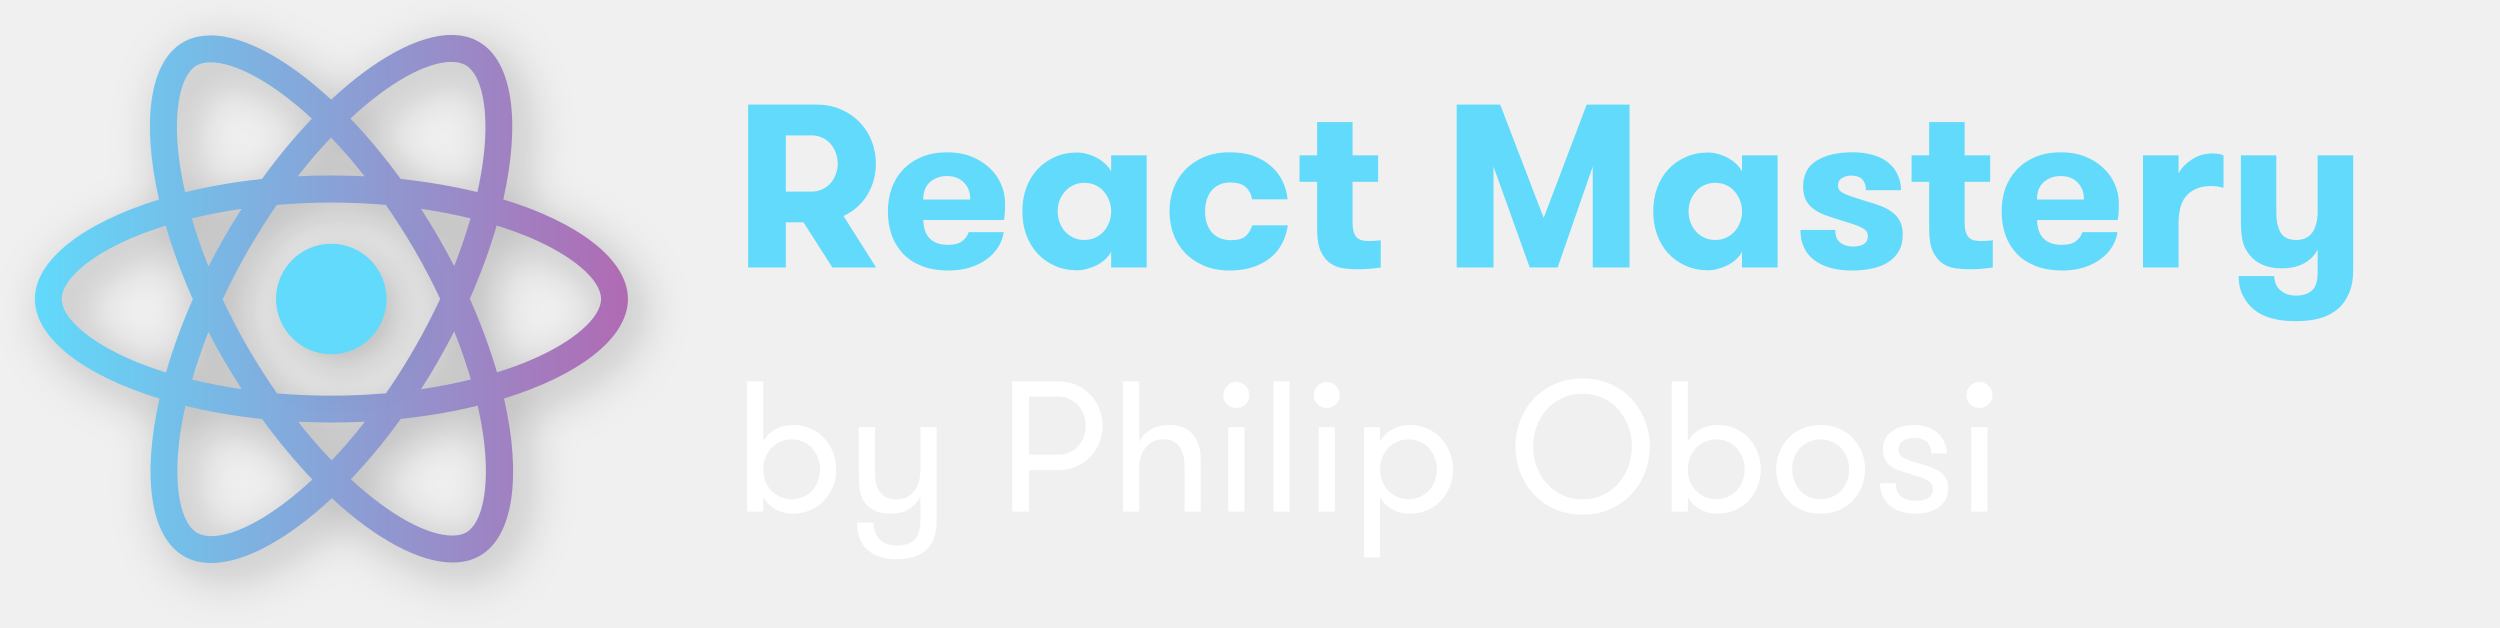
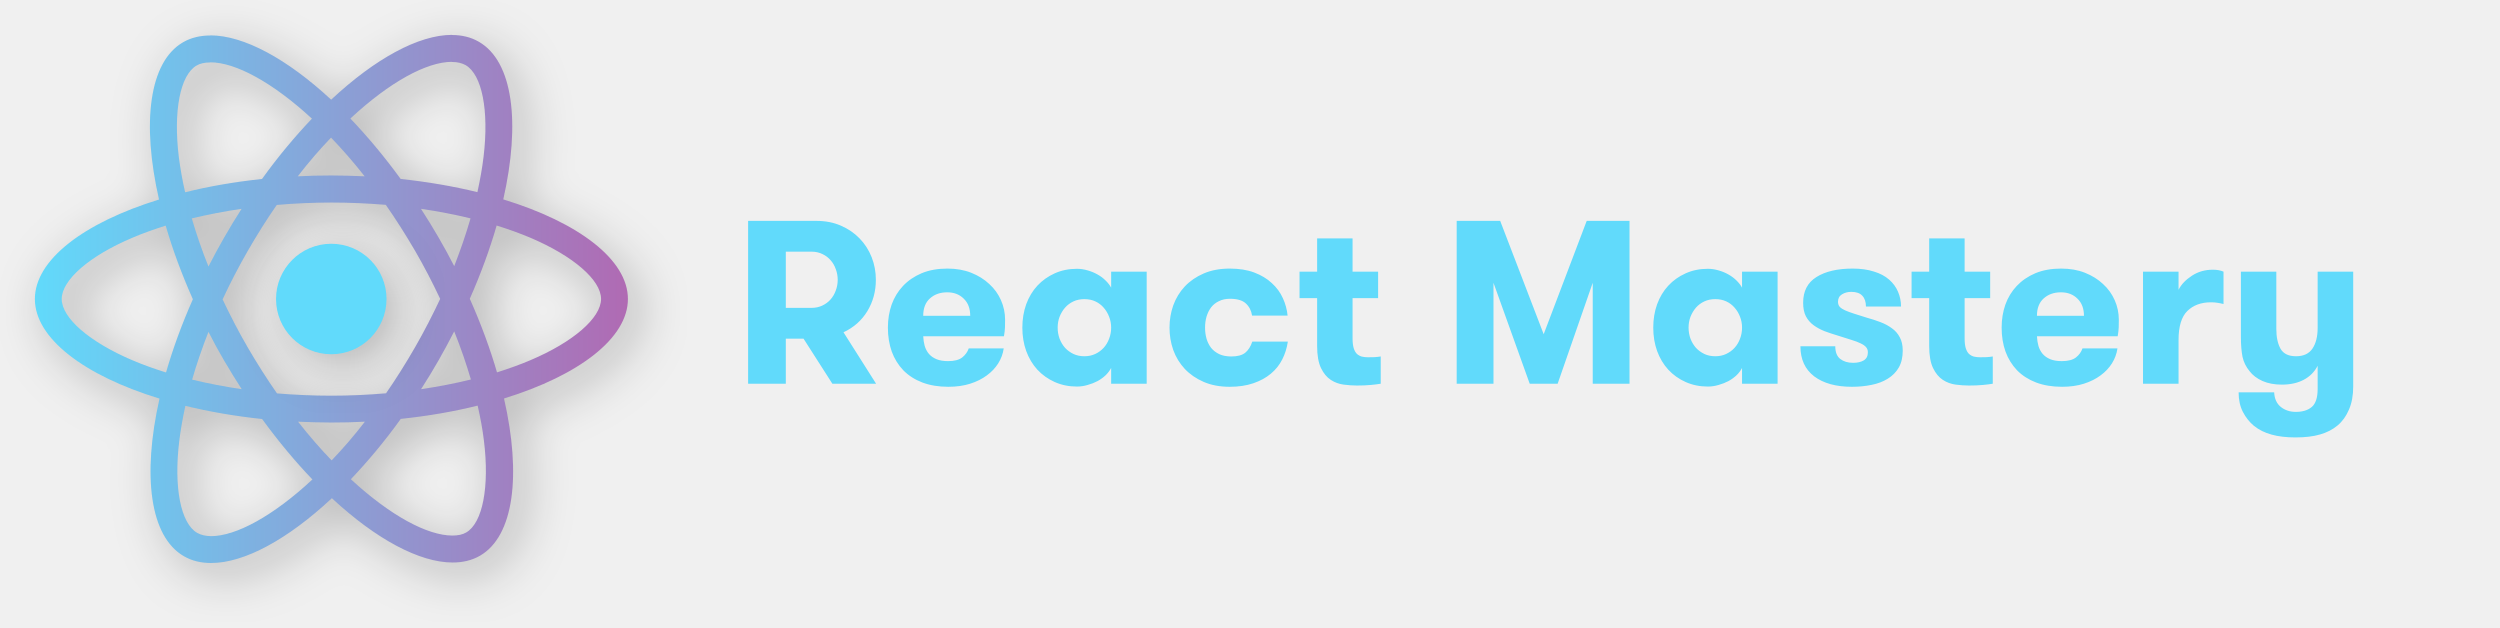
<svg xmlns="http://www.w3.org/2000/svg" width="215" height="54" viewBox="0 0 215 54" fill="none">
-   <path d="M64.25 44V32.797H65.641V37.984C65.875 37.536 66.221 37.185 66.68 36.93C67.138 36.675 67.635 36.547 68.172 36.547C68.724 36.547 69.232 36.648 69.695 36.852C70.159 37.05 70.552 37.325 70.875 37.68C71.203 38.034 71.458 38.443 71.641 38.906C71.823 39.37 71.914 39.857 71.914 40.367C71.914 40.878 71.823 41.365 71.641 41.828C71.458 42.286 71.203 42.693 70.875 43.047C70.552 43.396 70.159 43.672 69.695 43.875C69.232 44.078 68.724 44.18 68.172 44.18C67.641 44.18 67.143 44.052 66.68 43.797C66.221 43.536 65.875 43.182 65.641 42.734V44H64.25ZM65.641 40.367C65.641 40.721 65.698 41.052 65.812 41.359C65.932 41.667 66.099 41.938 66.312 42.172C66.526 42.401 66.784 42.586 67.086 42.727C67.388 42.862 67.727 42.93 68.102 42.93C68.466 42.93 68.797 42.862 69.094 42.727C69.396 42.586 69.651 42.401 69.859 42.172C70.068 41.938 70.229 41.667 70.344 41.359C70.463 41.052 70.523 40.721 70.523 40.367C70.523 40.013 70.463 39.682 70.344 39.375C70.229 39.068 70.068 38.797 69.859 38.562C69.651 38.328 69.396 38.141 69.094 38C68.797 37.859 68.466 37.789 68.102 37.789C67.727 37.789 67.388 37.859 67.086 38C66.784 38.141 66.526 38.328 66.312 38.562C66.099 38.797 65.932 39.07 65.812 39.383C65.698 39.69 65.641 40.018 65.641 40.367ZM73.695 44.945H75.109C75.151 45.607 75.344 46.099 75.688 46.422C76.037 46.75 76.516 46.914 77.125 46.914C77.432 46.914 77.711 46.878 77.961 46.805C78.211 46.737 78.424 46.62 78.602 46.453C78.779 46.292 78.914 46.07 79.008 45.789C79.107 45.513 79.156 45.167 79.156 44.75V42.703C78.943 43.151 78.62 43.51 78.188 43.781C77.755 44.047 77.229 44.18 76.609 44.18C76.078 44.18 75.633 44.099 75.273 43.938C74.914 43.776 74.622 43.547 74.398 43.25C74.195 42.974 74.055 42.661 73.977 42.312C73.898 41.964 73.859 41.518 73.859 40.977V36.734H75.25V40.547C75.25 40.901 75.279 41.224 75.336 41.516C75.398 41.807 75.5 42.06 75.641 42.273C75.787 42.487 75.977 42.654 76.211 42.773C76.445 42.888 76.745 42.945 77.109 42.945C77.463 42.945 77.766 42.88 78.016 42.75C78.271 42.615 78.482 42.432 78.648 42.203C78.815 41.974 78.94 41.711 79.023 41.414C79.112 41.112 79.156 40.794 79.156 40.461V36.734H80.547V44.75C80.547 45.911 80.253 46.758 79.664 47.289C79.081 47.825 78.224 48.094 77.094 48.094C76.057 48.094 75.237 47.833 74.633 47.312C74.029 46.792 73.716 46.003 73.695 44.945ZM87.047 44V32.797H90.984C91.573 32.797 92.099 32.898 92.562 33.102C93.031 33.305 93.432 33.583 93.766 33.938C94.104 34.286 94.365 34.693 94.547 35.156C94.729 35.615 94.82 36.099 94.82 36.609C94.82 37.12 94.729 37.607 94.547 38.07C94.365 38.534 94.104 38.943 93.766 39.297C93.432 39.646 93.031 39.922 92.562 40.125C92.094 40.328 91.568 40.43 90.984 40.43H88.5V44H87.047ZM88.5 39.102H90.984C91.349 39.102 91.677 39.036 91.969 38.906C92.26 38.771 92.51 38.591 92.719 38.367C92.927 38.143 93.086 37.88 93.195 37.578C93.31 37.271 93.367 36.948 93.367 36.609C93.367 36.281 93.31 35.966 93.195 35.664C93.086 35.357 92.927 35.089 92.719 34.859C92.51 34.63 92.258 34.448 91.961 34.312C91.669 34.177 91.344 34.109 90.984 34.109H88.5V39.102ZM96.578 44V32.797H97.969V38.016C98.182 37.568 98.508 37.211 98.945 36.945C99.383 36.68 99.912 36.547 100.531 36.547C101.042 36.547 101.477 36.63 101.836 36.797C102.201 36.958 102.49 37.195 102.703 37.508C102.906 37.784 103.049 38.094 103.133 38.438C103.221 38.776 103.266 39.2 103.266 39.711V44H101.875V40.141C101.875 39.812 101.841 39.503 101.773 39.211C101.711 38.914 101.607 38.661 101.461 38.453C101.32 38.245 101.133 38.081 100.898 37.961C100.664 37.836 100.375 37.773 100.031 37.773C99.677 37.773 99.372 37.844 99.117 37.984C98.862 38.125 98.648 38.31 98.477 38.539C98.31 38.768 98.182 39.031 98.094 39.328C98.01 39.625 97.969 39.935 97.969 40.258V44H96.578ZM105.203 33.984C105.203 33.677 105.31 33.411 105.523 33.188C105.737 32.964 106 32.852 106.312 32.852C106.62 32.852 106.885 32.964 107.109 33.188C107.333 33.411 107.445 33.677 107.445 33.984C107.445 34.292 107.333 34.552 107.109 34.766C106.885 34.979 106.62 35.086 106.312 35.086C106.005 35.086 105.742 34.979 105.523 34.766C105.31 34.552 105.203 34.292 105.203 33.984ZM105.625 44V36.734H107.016V44H105.625ZM109.516 44V32.797H110.906V44H109.516ZM112.984 33.984C112.984 33.677 113.091 33.411 113.305 33.188C113.518 32.964 113.781 32.852 114.094 32.852C114.401 32.852 114.667 32.964 114.891 33.188C115.115 33.411 115.227 33.677 115.227 33.984C115.227 34.292 115.115 34.552 114.891 34.766C114.667 34.979 114.401 35.086 114.094 35.086C113.786 35.086 113.523 34.979 113.305 34.766C113.091 34.552 112.984 34.292 112.984 33.984ZM113.406 44V36.734H114.797V44H113.406ZM117.297 47.938V36.734H118.688V37.984C118.922 37.536 119.268 37.185 119.727 36.93C120.185 36.675 120.682 36.547 121.219 36.547C121.771 36.547 122.279 36.648 122.742 36.852C123.206 37.05 123.599 37.325 123.922 37.68C124.25 38.034 124.505 38.443 124.688 38.906C124.87 39.37 124.961 39.857 124.961 40.367C124.961 40.878 124.87 41.365 124.688 41.828C124.505 42.286 124.25 42.693 123.922 43.047C123.599 43.396 123.206 43.672 122.742 43.875C122.279 44.078 121.771 44.18 121.219 44.18C120.688 44.18 120.19 44.052 119.727 43.797C119.268 43.536 118.922 43.182 118.688 42.734V47.938H117.297ZM118.688 40.367C118.688 40.721 118.745 41.052 118.859 41.359C118.979 41.667 119.146 41.938 119.359 42.172C119.573 42.401 119.831 42.586 120.133 42.727C120.44 42.862 120.779 42.93 121.148 42.93C121.513 42.93 121.844 42.862 122.141 42.727C122.443 42.586 122.698 42.401 122.906 42.172C123.115 41.938 123.276 41.667 123.391 41.359C123.51 41.052 123.57 40.721 123.57 40.367C123.57 40.013 123.51 39.682 123.391 39.375C123.276 39.068 123.115 38.797 122.906 38.562C122.698 38.328 122.443 38.141 122.141 38C121.844 37.859 121.513 37.789 121.148 37.789C120.773 37.789 120.435 37.859 120.133 38C119.831 38.141 119.573 38.328 119.359 38.562C119.146 38.797 118.979 39.07 118.859 39.383C118.745 39.69 118.688 40.018 118.688 40.367ZM130.328 38.398C130.328 37.643 130.461 36.914 130.727 36.211C130.992 35.503 131.372 34.878 131.867 34.336C132.367 33.794 132.974 33.362 133.688 33.039C134.401 32.711 135.206 32.547 136.102 32.547C136.997 32.547 137.802 32.711 138.516 33.039C139.234 33.362 139.841 33.794 140.336 34.336C140.831 34.878 141.211 35.503 141.477 36.211C141.747 36.914 141.883 37.643 141.883 38.398C141.883 39.154 141.747 39.885 141.477 40.594C141.211 41.297 140.831 41.922 140.336 42.469C139.841 43.01 139.234 43.445 138.516 43.773C137.802 44.096 136.997 44.258 136.102 44.258C135.206 44.258 134.401 44.096 133.688 43.773C132.974 43.445 132.367 43.01 131.867 42.469C131.372 41.922 130.992 41.297 130.727 40.594C130.461 39.891 130.328 39.159 130.328 38.398ZM131.852 38.398C131.852 38.987 131.948 39.555 132.141 40.102C132.339 40.643 132.622 41.125 132.992 41.547C133.362 41.969 133.807 42.307 134.328 42.562C134.849 42.818 135.44 42.945 136.102 42.945C136.753 42.945 137.341 42.818 137.867 42.562C138.398 42.307 138.844 41.969 139.203 41.547C139.568 41.125 139.849 40.643 140.047 40.102C140.245 39.555 140.344 38.987 140.344 38.398C140.344 37.81 140.245 37.242 140.047 36.695C139.849 36.148 139.568 35.664 139.203 35.242C138.844 34.82 138.398 34.484 137.867 34.234C137.341 33.984 136.753 33.859 136.102 33.859C135.44 33.859 134.849 33.984 134.328 34.234C133.807 34.484 133.362 34.82 132.992 35.242C132.622 35.664 132.339 36.151 132.141 36.703C131.948 37.25 131.852 37.815 131.852 38.398ZM143.766 44V32.797H145.156V37.984C145.391 37.536 145.737 37.185 146.195 36.93C146.654 36.675 147.151 36.547 147.688 36.547C148.24 36.547 148.747 36.648 149.211 36.852C149.674 37.05 150.068 37.325 150.391 37.68C150.719 38.034 150.974 38.443 151.156 38.906C151.339 39.37 151.43 39.857 151.43 40.367C151.43 40.878 151.339 41.365 151.156 41.828C150.974 42.286 150.719 42.693 150.391 43.047C150.068 43.396 149.674 43.672 149.211 43.875C148.747 44.078 148.24 44.18 147.688 44.18C147.156 44.18 146.659 44.052 146.195 43.797C145.737 43.536 145.391 43.182 145.156 42.734V44H143.766ZM145.156 40.367C145.156 40.721 145.214 41.052 145.328 41.359C145.448 41.667 145.615 41.938 145.828 42.172C146.042 42.401 146.299 42.586 146.602 42.727C146.904 42.862 147.242 42.93 147.617 42.93C147.982 42.93 148.312 42.862 148.609 42.727C148.911 42.586 149.167 42.401 149.375 42.172C149.583 41.938 149.745 41.667 149.859 41.359C149.979 41.052 150.039 40.721 150.039 40.367C150.039 40.013 149.979 39.682 149.859 39.375C149.745 39.068 149.583 38.797 149.375 38.562C149.167 38.328 148.911 38.141 148.609 38C148.312 37.859 147.982 37.789 147.617 37.789C147.242 37.789 146.904 37.859 146.602 38C146.299 38.141 146.042 38.328 145.828 38.562C145.615 38.797 145.448 39.07 145.328 39.383C145.214 39.69 145.156 40.018 145.156 40.367ZM152.75 40.367C152.75 39.857 152.841 39.37 153.023 38.906C153.206 38.443 153.461 38.034 153.789 37.68C154.122 37.325 154.523 37.05 154.992 36.852C155.461 36.648 155.982 36.547 156.555 36.547C157.143 36.547 157.672 36.648 158.141 36.852C158.609 37.05 159.01 37.325 159.344 37.68C159.682 38.034 159.943 38.443 160.125 38.906C160.307 39.37 160.398 39.857 160.398 40.367C160.398 40.878 160.307 41.365 160.125 41.828C159.943 42.286 159.682 42.693 159.344 43.047C159.01 43.396 158.609 43.672 158.141 43.875C157.672 44.078 157.143 44.18 156.555 44.18C155.977 44.18 155.453 44.078 154.984 43.875C154.521 43.672 154.122 43.396 153.789 43.047C153.461 42.693 153.206 42.286 153.023 41.828C152.841 41.365 152.75 40.878 152.75 40.367ZM154.125 40.367C154.125 40.721 154.182 41.052 154.297 41.359C154.417 41.667 154.581 41.938 154.789 42.172C154.997 42.401 155.25 42.586 155.547 42.727C155.844 42.862 156.18 42.93 156.555 42.93C156.93 42.93 157.268 42.862 157.57 42.727C157.878 42.586 158.138 42.401 158.352 42.172C158.565 41.938 158.729 41.667 158.844 41.359C158.964 41.052 159.023 40.721 159.023 40.367C159.023 40.013 158.964 39.682 158.844 39.375C158.729 39.068 158.565 38.797 158.352 38.562C158.138 38.328 157.878 38.141 157.57 38C157.268 37.859 156.93 37.789 156.555 37.789C156.18 37.789 155.844 37.859 155.547 38C155.25 38.141 154.997 38.328 154.789 38.562C154.581 38.797 154.417 39.07 154.297 39.383C154.182 39.69 154.125 40.018 154.125 40.367ZM161.688 41.555H163.047C163.047 42.107 163.208 42.497 163.531 42.727C163.859 42.956 164.268 43.07 164.758 43.07C165.206 43.07 165.56 42.99 165.82 42.828C166.086 42.661 166.219 42.396 166.219 42.031C166.219 41.828 166.164 41.667 166.055 41.547C165.951 41.422 165.799 41.312 165.602 41.219C165.404 41.12 165.159 41.031 164.867 40.953C164.581 40.87 164.258 40.766 163.898 40.641C163.622 40.557 163.362 40.469 163.117 40.375C162.878 40.276 162.669 40.151 162.492 40C162.32 39.849 162.182 39.667 162.078 39.453C161.979 39.24 161.93 38.969 161.93 38.641C161.93 38.297 161.997 37.995 162.133 37.734C162.273 37.474 162.466 37.255 162.711 37.078C162.956 36.901 163.242 36.768 163.57 36.68C163.904 36.591 164.258 36.547 164.633 36.547C165.029 36.547 165.396 36.607 165.734 36.727C166.078 36.841 166.375 37.008 166.625 37.227C166.875 37.445 167.07 37.703 167.211 38C167.357 38.297 167.43 38.628 167.43 38.992H166.086C166.086 38.565 165.961 38.237 165.711 38.008C165.461 37.779 165.096 37.664 164.617 37.664C164.232 37.664 163.911 37.75 163.656 37.922C163.401 38.094 163.273 38.344 163.273 38.672C163.273 38.854 163.318 39.005 163.406 39.125C163.495 39.24 163.63 39.341 163.812 39.43C163.995 39.513 164.214 39.596 164.469 39.68C164.724 39.758 165.023 39.849 165.367 39.953C165.643 40.036 165.911 40.128 166.172 40.227C166.438 40.32 166.669 40.443 166.867 40.594C167.07 40.74 167.232 40.925 167.352 41.148C167.477 41.372 167.539 41.656 167.539 42C167.539 42.365 167.466 42.682 167.32 42.953C167.18 43.224 166.982 43.45 166.727 43.633C166.471 43.815 166.169 43.95 165.82 44.039C165.477 44.133 165.102 44.18 164.695 44.18C164.289 44.18 163.904 44.125 163.539 44.016C163.18 43.911 162.862 43.75 162.586 43.531C162.315 43.312 162.096 43.039 161.93 42.711C161.768 42.378 161.688 41.992 161.688 41.555ZM169.109 33.984C169.109 33.677 169.216 33.411 169.43 33.188C169.643 32.964 169.906 32.852 170.219 32.852C170.526 32.852 170.792 32.964 171.016 33.188C171.24 33.411 171.352 33.677 171.352 33.984C171.352 34.292 171.24 34.552 171.016 34.766C170.792 34.979 170.526 35.086 170.219 35.086C169.911 35.086 169.648 34.979 169.43 34.766C169.216 34.552 169.109 34.292 169.109 33.984ZM169.531 44V36.734H170.922V44H169.531Z" fill="white" />
-   <path d="M64.338 23V8.996H70.217C70.992 8.996 71.691 9.133 72.316 9.406C72.948 9.68 73.485 10.047 73.928 10.51C74.377 10.972 74.722 11.509 74.963 12.121C75.204 12.733 75.324 13.381 75.324 14.065C75.324 15.054 75.08 15.953 74.592 16.76C74.103 17.561 73.42 18.166 72.541 18.576L75.344 23H71.584L69.103 19.123H67.58V23H64.338ZM67.58 16.477H69.797C70.129 16.477 70.435 16.412 70.715 16.281C71.001 16.145 71.239 15.969 71.428 15.754C71.623 15.533 71.773 15.275 71.877 14.982C71.988 14.69 72.043 14.383 72.043 14.065C72.043 13.745 71.988 13.44 71.877 13.146C71.773 12.847 71.623 12.59 71.428 12.375C71.239 12.154 71.005 11.978 70.725 11.848C70.445 11.711 70.135 11.643 69.797 11.643H67.58V16.477ZM76.359 18.176C76.359 17.466 76.467 16.805 76.682 16.193C76.903 15.581 77.228 15.047 77.658 14.592C78.094 14.13 78.628 13.765 79.26 13.498C79.898 13.231 80.637 13.098 81.477 13.098C82.238 13.098 82.922 13.218 83.527 13.459C84.133 13.7 84.65 14.022 85.08 14.426C85.516 14.823 85.852 15.288 86.086 15.822C86.32 16.356 86.438 16.916 86.438 17.502C86.438 17.704 86.434 17.919 86.428 18.146C86.421 18.368 86.392 18.625 86.34 18.918H79.397C79.409 19.211 79.452 19.488 79.523 19.748C79.602 20.009 79.722 20.236 79.885 20.432C80.054 20.627 80.272 20.78 80.539 20.891C80.806 21.001 81.138 21.057 81.535 21.057C82.069 21.057 82.473 20.953 82.746 20.744C83.019 20.529 83.208 20.269 83.312 19.963H86.32C86.255 20.419 86.099 20.845 85.852 21.242C85.604 21.639 85.275 21.988 84.865 22.287C84.462 22.587 83.983 22.824 83.43 23C82.876 23.176 82.251 23.264 81.555 23.264C80.715 23.264 79.969 23.14 79.318 22.893C78.674 22.645 78.13 22.297 77.688 21.848C77.251 21.392 76.919 20.855 76.691 20.236C76.47 19.611 76.359 18.924 76.359 18.176ZM79.397 17.16H83.439C83.439 16.535 83.254 16.044 82.883 15.685C82.518 15.321 82.043 15.139 81.457 15.139C80.858 15.139 80.363 15.315 79.973 15.666C79.588 16.011 79.397 16.509 79.397 17.16ZM87.922 18.176C87.922 17.453 88.033 16.783 88.254 16.164C88.482 15.546 88.801 15.015 89.211 14.572C89.628 14.123 90.126 13.768 90.705 13.508C91.284 13.247 91.922 13.117 92.619 13.117C92.925 13.117 93.231 13.163 93.537 13.254C93.843 13.338 94.126 13.456 94.387 13.605C94.647 13.749 94.878 13.921 95.08 14.123C95.282 14.318 95.441 14.523 95.559 14.738V13.361H98.615V23H95.559V21.643C95.441 21.87 95.282 22.082 95.08 22.277C94.878 22.466 94.647 22.632 94.387 22.775C94.126 22.912 93.843 23.023 93.537 23.107C93.231 23.199 92.925 23.244 92.619 23.244C91.929 23.244 91.291 23.114 90.705 22.854C90.126 22.593 89.628 22.238 89.211 21.789C88.801 21.34 88.482 20.806 88.254 20.188C88.033 19.569 87.922 18.898 87.922 18.176ZM90.959 18.176C90.959 18.508 91.014 18.827 91.125 19.133C91.242 19.432 91.398 19.693 91.594 19.914C91.796 20.129 92.037 20.305 92.316 20.441C92.596 20.572 92.909 20.637 93.254 20.637C93.599 20.637 93.912 20.572 94.191 20.441C94.478 20.305 94.719 20.129 94.914 19.914C95.116 19.693 95.272 19.432 95.383 19.133C95.5 18.833 95.559 18.514 95.559 18.176C95.559 17.844 95.5 17.531 95.383 17.238C95.272 16.945 95.116 16.685 94.914 16.457C94.719 16.229 94.481 16.05 94.201 15.92C93.921 15.79 93.606 15.725 93.254 15.725C92.909 15.725 92.596 15.79 92.316 15.92C92.037 16.05 91.796 16.229 91.594 16.457C91.398 16.685 91.242 16.945 91.125 17.238C91.014 17.531 90.959 17.844 90.959 18.176ZM100.578 18.176C100.578 17.512 100.686 16.874 100.9 16.262C101.122 15.65 101.451 15.109 101.887 14.641C102.329 14.172 102.873 13.797 103.518 13.518C104.169 13.238 104.914 13.098 105.754 13.098C106.568 13.098 107.274 13.212 107.873 13.44C108.472 13.667 108.973 13.97 109.377 14.348C109.787 14.719 110.103 15.148 110.324 15.637C110.546 16.119 110.682 16.62 110.734 17.141H107.678C107.613 16.711 107.434 16.363 107.141 16.096C106.854 15.829 106.398 15.695 105.773 15.695C105.415 15.695 105.1 15.764 104.826 15.9C104.553 16.031 104.328 16.21 104.152 16.438C103.983 16.665 103.853 16.929 103.762 17.229C103.677 17.528 103.635 17.844 103.635 18.176C103.635 18.508 103.677 18.827 103.762 19.133C103.853 19.432 103.986 19.696 104.162 19.924C104.344 20.145 104.579 20.324 104.865 20.461C105.152 20.591 105.493 20.656 105.891 20.656C106.424 20.656 106.825 20.549 107.092 20.334C107.359 20.113 107.561 19.794 107.697 19.377H110.754C110.676 19.924 110.516 20.435 110.275 20.91C110.035 21.385 109.706 21.796 109.289 22.141C108.879 22.486 108.378 22.759 107.785 22.961C107.193 23.163 106.516 23.264 105.754 23.264C104.914 23.264 104.169 23.124 103.518 22.844C102.873 22.564 102.329 22.189 101.887 21.721C101.451 21.252 101.122 20.712 100.9 20.1C100.686 19.488 100.578 18.846 100.578 18.176ZM111.76 15.637V13.361H113.273V10.5H116.32V13.361H118.518V15.637H116.32V19.084C116.32 19.442 116.353 19.729 116.418 19.943C116.483 20.152 116.574 20.314 116.691 20.432C116.815 20.542 116.955 20.62 117.111 20.666C117.274 20.705 117.45 20.725 117.639 20.725C117.827 20.725 118.02 20.721 118.215 20.715C118.417 20.702 118.592 20.682 118.742 20.656V23C118.514 23.039 118.228 23.075 117.883 23.107C117.544 23.14 117.15 23.156 116.701 23.156C116.343 23.156 115.962 23.13 115.559 23.078C115.155 23.026 114.784 22.889 114.445 22.668C114.107 22.447 113.827 22.108 113.605 21.652C113.384 21.19 113.273 20.559 113.273 19.758V15.637H111.76ZM125.275 23V8.996H129.016L132.756 18.742L136.457 8.996H140.139V23H136.975V14.318L133.957 23H131.555L128.439 14.318V23H125.275ZM142.18 18.176C142.18 17.453 142.29 16.783 142.512 16.164C142.74 15.546 143.059 15.015 143.469 14.572C143.885 14.123 144.383 13.768 144.963 13.508C145.542 13.247 146.18 13.117 146.877 13.117C147.183 13.117 147.489 13.163 147.795 13.254C148.101 13.338 148.384 13.456 148.645 13.605C148.905 13.749 149.136 13.921 149.338 14.123C149.54 14.318 149.699 14.523 149.816 14.738V13.361H152.873V23H149.816V21.643C149.699 21.87 149.54 22.082 149.338 22.277C149.136 22.466 148.905 22.632 148.645 22.775C148.384 22.912 148.101 23.023 147.795 23.107C147.489 23.199 147.183 23.244 146.877 23.244C146.187 23.244 145.549 23.114 144.963 22.854C144.383 22.593 143.885 22.238 143.469 21.789C143.059 21.34 142.74 20.806 142.512 20.188C142.29 19.569 142.18 18.898 142.18 18.176ZM145.217 18.176C145.217 18.508 145.272 18.827 145.383 19.133C145.5 19.432 145.656 19.693 145.852 19.914C146.053 20.129 146.294 20.305 146.574 20.441C146.854 20.572 147.167 20.637 147.512 20.637C147.857 20.637 148.169 20.572 148.449 20.441C148.736 20.305 148.977 20.129 149.172 19.914C149.374 19.693 149.53 19.432 149.641 19.133C149.758 18.833 149.816 18.514 149.816 18.176C149.816 17.844 149.758 17.531 149.641 17.238C149.53 16.945 149.374 16.685 149.172 16.457C148.977 16.229 148.739 16.05 148.459 15.92C148.179 15.79 147.863 15.725 147.512 15.725C147.167 15.725 146.854 15.79 146.574 15.92C146.294 16.05 146.053 16.229 145.852 16.457C145.656 16.685 145.5 16.945 145.383 17.238C145.272 17.531 145.217 17.844 145.217 18.176ZM154.836 19.777H157.834C157.834 20.285 157.977 20.65 158.264 20.871C158.55 21.092 158.918 21.203 159.367 21.203C159.738 21.203 160.041 21.135 160.275 20.998C160.516 20.855 160.637 20.624 160.637 20.305C160.637 20.116 160.585 19.966 160.48 19.855C160.383 19.738 160.23 19.631 160.021 19.533C159.813 19.429 159.546 19.328 159.221 19.23C158.895 19.133 158.505 19.009 158.049 18.859C157.652 18.742 157.271 18.615 156.906 18.479C156.548 18.335 156.232 18.163 155.959 17.961C155.686 17.759 155.467 17.505 155.305 17.199C155.148 16.893 155.07 16.506 155.07 16.037C155.07 15.034 155.454 14.296 156.223 13.82C156.991 13.338 158.026 13.098 159.328 13.098C160.018 13.098 160.627 13.182 161.154 13.352C161.688 13.514 162.124 13.745 162.463 14.045C162.801 14.338 163.055 14.683 163.225 15.08C163.4 15.477 163.488 15.904 163.488 16.359H160.471C160.471 15.962 160.367 15.653 160.158 15.432C159.956 15.21 159.641 15.1 159.211 15.1C158.905 15.1 158.638 15.171 158.41 15.315C158.182 15.451 158.068 15.666 158.068 15.959C158.068 16.135 158.12 16.281 158.225 16.398C158.335 16.509 158.495 16.61 158.703 16.701C158.911 16.792 159.169 16.887 159.475 16.984C159.781 17.076 160.132 17.186 160.529 17.316C160.959 17.434 161.359 17.564 161.73 17.707C162.102 17.85 162.427 18.026 162.707 18.234C162.993 18.436 163.218 18.693 163.381 19.006C163.55 19.312 163.635 19.696 163.635 20.158C163.635 20.731 163.521 21.216 163.293 21.613C163.065 22.004 162.749 22.323 162.346 22.57C161.949 22.818 161.486 22.994 160.959 23.098C160.432 23.208 159.868 23.264 159.27 23.264C157.896 23.264 156.812 22.964 156.018 22.365C155.23 21.76 154.836 20.897 154.836 19.777ZM164.396 15.637V13.361H165.91V10.5H168.957V13.361H171.154V15.637H168.957V19.084C168.957 19.442 168.99 19.729 169.055 19.943C169.12 20.152 169.211 20.314 169.328 20.432C169.452 20.542 169.592 20.62 169.748 20.666C169.911 20.705 170.087 20.725 170.275 20.725C170.464 20.725 170.656 20.721 170.852 20.715C171.053 20.702 171.229 20.682 171.379 20.656V23C171.151 23.039 170.865 23.075 170.52 23.107C170.181 23.14 169.787 23.156 169.338 23.156C168.98 23.156 168.599 23.13 168.195 23.078C167.792 23.026 167.421 22.889 167.082 22.668C166.743 22.447 166.464 22.108 166.242 21.652C166.021 21.19 165.91 20.559 165.91 19.758V15.637H164.396ZM172.141 18.176C172.141 17.466 172.248 16.805 172.463 16.193C172.684 15.581 173.01 15.047 173.439 14.592C173.876 14.13 174.41 13.765 175.041 13.498C175.679 13.231 176.418 13.098 177.258 13.098C178.02 13.098 178.703 13.218 179.309 13.459C179.914 13.7 180.432 14.022 180.861 14.426C181.298 14.823 181.633 15.288 181.867 15.822C182.102 16.356 182.219 16.916 182.219 17.502C182.219 17.704 182.215 17.919 182.209 18.146C182.202 18.368 182.173 18.625 182.121 18.918H175.178C175.191 19.211 175.233 19.488 175.305 19.748C175.383 20.009 175.503 20.236 175.666 20.432C175.835 20.627 176.053 20.78 176.32 20.891C176.587 21.001 176.919 21.057 177.316 21.057C177.85 21.057 178.254 20.953 178.527 20.744C178.801 20.529 178.99 20.269 179.094 19.963H182.102C182.036 20.419 181.88 20.845 181.633 21.242C181.385 21.639 181.057 21.988 180.646 22.287C180.243 22.587 179.764 22.824 179.211 23C178.658 23.176 178.033 23.264 177.336 23.264C176.496 23.264 175.751 23.14 175.1 22.893C174.455 22.645 173.911 22.297 173.469 21.848C173.033 21.392 172.701 20.855 172.473 20.236C172.251 19.611 172.141 18.924 172.141 18.176ZM175.178 17.16H179.221C179.221 16.535 179.035 16.044 178.664 15.685C178.299 15.321 177.824 15.139 177.238 15.139C176.639 15.139 176.145 15.315 175.754 15.666C175.37 16.011 175.178 16.509 175.178 17.16ZM184.299 23V13.361H187.355V14.924C187.583 14.468 187.961 14.068 188.488 13.723C189.016 13.371 189.621 13.195 190.305 13.195C190.663 13.195 190.969 13.251 191.223 13.361V16.145C191.008 16.092 190.826 16.057 190.676 16.037C190.533 16.011 190.354 15.998 190.139 15.998C189.299 15.998 188.625 16.245 188.117 16.74C187.609 17.235 187.355 18.068 187.355 19.24V23H184.299ZM192.521 23.742H195.578C195.604 24.289 195.793 24.706 196.145 24.992C196.503 25.279 196.936 25.422 197.443 25.422C198.029 25.422 198.488 25.279 198.82 24.992C199.152 24.706 199.318 24.188 199.318 23.439V21.457C199.051 21.978 198.654 22.378 198.127 22.658C197.6 22.938 196.971 23.078 196.242 23.078C195.604 23.078 195.048 22.974 194.572 22.766C194.097 22.551 193.726 22.268 193.459 21.916C193.153 21.545 192.951 21.131 192.854 20.676C192.762 20.213 192.717 19.634 192.717 18.938V13.361H195.764V18.303C195.764 18.993 195.884 19.556 196.125 19.992C196.372 20.422 196.818 20.637 197.463 20.637C198.101 20.637 198.57 20.419 198.869 19.982C199.169 19.54 199.318 18.944 199.318 18.195V13.361H202.375V23.244C202.375 24.006 202.255 24.663 202.014 25.217C201.779 25.777 201.454 26.232 201.037 26.584C200.607 26.942 200.103 27.203 199.523 27.365C198.951 27.535 198.244 27.619 197.404 27.619C196.617 27.619 195.933 27.538 195.354 27.375C194.774 27.219 194.27 26.968 193.84 26.623C193.456 26.304 193.14 25.907 192.893 25.432C192.645 24.956 192.521 24.393 192.521 23.742Z" fill="#61DAFB" />
+   <path d="M64.338 33V18.996H70.217C70.992 18.996 71.691 19.133 72.316 19.406C72.948 19.68 73.485 20.047 73.928 20.51C74.377 20.972 74.722 21.509 74.963 22.121C75.204 22.733 75.324 23.381 75.324 24.064C75.324 25.054 75.08 25.953 74.592 26.76C74.103 27.561 73.42 28.166 72.541 28.576L75.344 33H71.584L69.103 29.123H67.58V33H64.338ZM67.58 26.477H69.797C70.129 26.477 70.435 26.412 70.715 26.281C71.001 26.145 71.239 25.969 71.428 25.754C71.623 25.533 71.773 25.275 71.877 24.982C71.988 24.689 72.043 24.384 72.043 24.064C72.043 23.745 71.988 23.439 71.877 23.146C71.773 22.847 71.623 22.59 71.428 22.375C71.239 22.154 71.005 21.978 70.725 21.848C70.445 21.711 70.135 21.643 69.797 21.643H67.58V26.477ZM76.359 28.176C76.359 27.466 76.467 26.805 76.682 26.193C76.903 25.581 77.228 25.047 77.658 24.592C78.094 24.13 78.628 23.765 79.26 23.498C79.898 23.231 80.637 23.098 81.477 23.098C82.238 23.098 82.922 23.218 83.527 23.459C84.133 23.7 84.65 24.022 85.08 24.426C85.516 24.823 85.852 25.288 86.086 25.822C86.32 26.356 86.438 26.916 86.438 27.502C86.438 27.704 86.434 27.919 86.428 28.146C86.421 28.368 86.392 28.625 86.34 28.918H79.397C79.409 29.211 79.452 29.488 79.523 29.748C79.602 30.009 79.722 30.236 79.885 30.432C80.054 30.627 80.272 30.78 80.539 30.891C80.806 31.001 81.138 31.057 81.535 31.057C82.069 31.057 82.473 30.953 82.746 30.744C83.019 30.529 83.208 30.269 83.312 29.963H86.32C86.255 30.419 86.099 30.845 85.852 31.242C85.604 31.639 85.275 31.988 84.865 32.287C84.462 32.587 83.983 32.824 83.43 33C82.876 33.176 82.251 33.264 81.555 33.264C80.715 33.264 79.969 33.14 79.318 32.893C78.674 32.645 78.13 32.297 77.688 31.848C77.251 31.392 76.919 30.855 76.691 30.236C76.47 29.611 76.359 28.924 76.359 28.176ZM79.397 27.16H83.439C83.439 26.535 83.254 26.044 82.883 25.686C82.518 25.321 82.043 25.139 81.457 25.139C80.858 25.139 80.363 25.314 79.973 25.666C79.588 26.011 79.397 26.509 79.397 27.16ZM87.922 28.176C87.922 27.453 88.033 26.783 88.254 26.164C88.482 25.546 88.801 25.015 89.211 24.572C89.628 24.123 90.126 23.768 90.705 23.508C91.284 23.247 91.922 23.117 92.619 23.117C92.925 23.117 93.231 23.163 93.537 23.254C93.843 23.338 94.126 23.456 94.387 23.605C94.647 23.749 94.878 23.921 95.08 24.123C95.282 24.318 95.441 24.523 95.559 24.738V23.361H98.615V33H95.559V31.643C95.441 31.87 95.282 32.082 95.08 32.277C94.878 32.466 94.647 32.632 94.387 32.775C94.126 32.912 93.843 33.023 93.537 33.107C93.231 33.199 92.925 33.244 92.619 33.244C91.929 33.244 91.291 33.114 90.705 32.853C90.126 32.593 89.628 32.238 89.211 31.789C88.801 31.34 88.482 30.806 88.254 30.188C88.033 29.569 87.922 28.898 87.922 28.176ZM90.959 28.176C90.959 28.508 91.014 28.827 91.125 29.133C91.242 29.432 91.398 29.693 91.594 29.914C91.796 30.129 92.037 30.305 92.316 30.441C92.596 30.572 92.909 30.637 93.254 30.637C93.599 30.637 93.912 30.572 94.191 30.441C94.478 30.305 94.719 30.129 94.914 29.914C95.116 29.693 95.272 29.432 95.383 29.133C95.5 28.833 95.559 28.514 95.559 28.176C95.559 27.844 95.5 27.531 95.383 27.238C95.272 26.945 95.116 26.685 94.914 26.457C94.719 26.229 94.481 26.05 94.201 25.92C93.921 25.79 93.606 25.725 93.254 25.725C92.909 25.725 92.596 25.79 92.316 25.92C92.037 26.05 91.796 26.229 91.594 26.457C91.398 26.685 91.242 26.945 91.125 27.238C91.014 27.531 90.959 27.844 90.959 28.176ZM100.578 28.176C100.578 27.512 100.686 26.874 100.9 26.262C101.122 25.65 101.451 25.109 101.887 24.641C102.329 24.172 102.873 23.797 103.518 23.518C104.169 23.238 104.914 23.098 105.754 23.098C106.568 23.098 107.274 23.212 107.873 23.439C108.472 23.667 108.973 23.97 109.377 24.348C109.787 24.719 110.103 25.148 110.324 25.637C110.546 26.119 110.682 26.62 110.734 27.141H107.678C107.613 26.711 107.434 26.363 107.141 26.096C106.854 25.829 106.398 25.695 105.773 25.695C105.415 25.695 105.1 25.764 104.826 25.9C104.553 26.031 104.328 26.21 104.152 26.438C103.983 26.665 103.853 26.929 103.762 27.229C103.677 27.528 103.635 27.844 103.635 28.176C103.635 28.508 103.677 28.827 103.762 29.133C103.853 29.432 103.986 29.696 104.162 29.924C104.344 30.145 104.579 30.324 104.865 30.461C105.152 30.591 105.493 30.656 105.891 30.656C106.424 30.656 106.825 30.549 107.092 30.334C107.359 30.113 107.561 29.794 107.697 29.377H110.754C110.676 29.924 110.516 30.435 110.275 30.91C110.035 31.385 109.706 31.796 109.289 32.141C108.879 32.486 108.378 32.759 107.785 32.961C107.193 33.163 106.516 33.264 105.754 33.264C104.914 33.264 104.169 33.124 103.518 32.844C102.873 32.564 102.329 32.19 101.887 31.721C101.451 31.252 101.122 30.712 100.9 30.1C100.686 29.488 100.578 28.846 100.578 28.176ZM111.76 25.637V23.361H113.273V20.5H116.32V23.361H118.518V25.637H116.32V29.084C116.32 29.442 116.353 29.729 116.418 29.943C116.483 30.152 116.574 30.314 116.691 30.432C116.815 30.542 116.955 30.62 117.111 30.666C117.274 30.705 117.45 30.725 117.639 30.725C117.827 30.725 118.02 30.721 118.215 30.715C118.417 30.702 118.592 30.682 118.742 30.656V33C118.514 33.039 118.228 33.075 117.883 33.107C117.544 33.14 117.15 33.156 116.701 33.156C116.343 33.156 115.962 33.13 115.559 33.078C115.155 33.026 114.784 32.889 114.445 32.668C114.107 32.447 113.827 32.108 113.605 31.652C113.384 31.19 113.273 30.559 113.273 29.758V25.637H111.76ZM125.275 33V18.996H129.016L132.756 28.742L136.457 18.996H140.139V33H136.975V24.318L133.957 33H131.555L128.439 24.318V33H125.275ZM142.18 28.176C142.18 27.453 142.29 26.783 142.512 26.164C142.74 25.546 143.059 25.015 143.469 24.572C143.885 24.123 144.383 23.768 144.963 23.508C145.542 23.247 146.18 23.117 146.877 23.117C147.183 23.117 147.489 23.163 147.795 23.254C148.101 23.338 148.384 23.456 148.645 23.605C148.905 23.749 149.136 23.921 149.338 24.123C149.54 24.318 149.699 24.523 149.816 24.738V23.361H152.873V33H149.816V31.643C149.699 31.87 149.54 32.082 149.338 32.277C149.136 32.466 148.905 32.632 148.645 32.775C148.384 32.912 148.101 33.023 147.795 33.107C147.489 33.199 147.183 33.244 146.877 33.244C146.187 33.244 145.549 33.114 144.963 32.853C144.383 32.593 143.885 32.238 143.469 31.789C143.059 31.34 142.74 30.806 142.512 30.188C142.29 29.569 142.18 28.898 142.18 28.176ZM145.217 28.176C145.217 28.508 145.272 28.827 145.383 29.133C145.5 29.432 145.656 29.693 145.852 29.914C146.053 30.129 146.294 30.305 146.574 30.441C146.854 30.572 147.167 30.637 147.512 30.637C147.857 30.637 148.169 30.572 148.449 30.441C148.736 30.305 148.977 30.129 149.172 29.914C149.374 29.693 149.53 29.432 149.641 29.133C149.758 28.833 149.816 28.514 149.816 28.176C149.816 27.844 149.758 27.531 149.641 27.238C149.53 26.945 149.374 26.685 149.172 26.457C148.977 26.229 148.739 26.05 148.459 25.92C148.179 25.79 147.863 25.725 147.512 25.725C147.167 25.725 146.854 25.79 146.574 25.92C146.294 26.05 146.053 26.229 145.852 26.457C145.656 26.685 145.5 26.945 145.383 27.238C145.272 27.531 145.217 27.844 145.217 28.176ZM154.836 29.777H157.834C157.834 30.285 157.977 30.65 158.264 30.871C158.55 31.092 158.918 31.203 159.367 31.203C159.738 31.203 160.041 31.135 160.275 30.998C160.516 30.855 160.637 30.624 160.637 30.305C160.637 30.116 160.585 29.966 160.48 29.855C160.383 29.738 160.23 29.631 160.021 29.533C159.813 29.429 159.546 29.328 159.221 29.23C158.895 29.133 158.505 29.009 158.049 28.859C157.652 28.742 157.271 28.615 156.906 28.479C156.548 28.335 156.232 28.163 155.959 27.961C155.686 27.759 155.467 27.505 155.305 27.199C155.148 26.893 155.07 26.506 155.07 26.037C155.07 25.035 155.454 24.296 156.223 23.82C156.991 23.338 158.026 23.098 159.328 23.098C160.018 23.098 160.627 23.182 161.154 23.352C161.688 23.514 162.124 23.745 162.463 24.045C162.801 24.338 163.055 24.683 163.225 25.08C163.4 25.477 163.488 25.904 163.488 26.359H160.471C160.471 25.962 160.367 25.653 160.158 25.432C159.956 25.21 159.641 25.1 159.211 25.1C158.905 25.1 158.638 25.171 158.41 25.314C158.182 25.451 158.068 25.666 158.068 25.959C158.068 26.135 158.12 26.281 158.225 26.398C158.335 26.509 158.495 26.61 158.703 26.701C158.911 26.792 159.169 26.887 159.475 26.984C159.781 27.076 160.132 27.186 160.529 27.316C160.959 27.434 161.359 27.564 161.73 27.707C162.102 27.85 162.427 28.026 162.707 28.234C162.993 28.436 163.218 28.693 163.381 29.006C163.55 29.312 163.635 29.696 163.635 30.158C163.635 30.731 163.521 31.216 163.293 31.613C163.065 32.004 162.749 32.323 162.346 32.57C161.949 32.818 161.486 32.993 160.959 33.098C160.432 33.208 159.868 33.264 159.27 33.264C157.896 33.264 156.812 32.964 156.018 32.365C155.23 31.76 154.836 30.897 154.836 29.777ZM164.396 25.637V23.361H165.91V20.5H168.957V23.361H171.154V25.637H168.957V29.084C168.957 29.442 168.99 29.729 169.055 29.943C169.12 30.152 169.211 30.314 169.328 30.432C169.452 30.542 169.592 30.62 169.748 30.666C169.911 30.705 170.087 30.725 170.275 30.725C170.464 30.725 170.656 30.721 170.852 30.715C171.053 30.702 171.229 30.682 171.379 30.656V33C171.151 33.039 170.865 33.075 170.52 33.107C170.181 33.14 169.787 33.156 169.338 33.156C168.98 33.156 168.599 33.13 168.195 33.078C167.792 33.026 167.421 32.889 167.082 32.668C166.743 32.447 166.464 32.108 166.242 31.652C166.021 31.19 165.91 30.559 165.91 29.758V25.637H164.396ZM172.141 28.176C172.141 27.466 172.248 26.805 172.463 26.193C172.684 25.581 173.01 25.047 173.439 24.592C173.876 24.13 174.41 23.765 175.041 23.498C175.679 23.231 176.418 23.098 177.258 23.098C178.02 23.098 178.703 23.218 179.309 23.459C179.914 23.7 180.432 24.022 180.861 24.426C181.298 24.823 181.633 25.288 181.867 25.822C182.102 26.356 182.219 26.916 182.219 27.502C182.219 27.704 182.215 27.919 182.209 28.146C182.202 28.368 182.173 28.625 182.121 28.918H175.178C175.191 29.211 175.233 29.488 175.305 29.748C175.383 30.009 175.503 30.236 175.666 30.432C175.835 30.627 176.053 30.78 176.32 30.891C176.587 31.001 176.919 31.057 177.316 31.057C177.85 31.057 178.254 30.953 178.527 30.744C178.801 30.529 178.99 30.269 179.094 29.963H182.102C182.036 30.419 181.88 30.845 181.633 31.242C181.385 31.639 181.057 31.988 180.646 32.287C180.243 32.587 179.764 32.824 179.211 33C178.658 33.176 178.033 33.264 177.336 33.264C176.496 33.264 175.751 33.14 175.1 32.893C174.455 32.645 173.911 32.297 173.469 31.848C173.033 31.392 172.701 30.855 172.473 30.236C172.251 29.611 172.141 28.924 172.141 28.176ZM175.178 27.16H179.221C179.221 26.535 179.035 26.044 178.664 25.686C178.299 25.321 177.824 25.139 177.238 25.139C176.639 25.139 176.145 25.314 175.754 25.666C175.37 26.011 175.178 26.509 175.178 27.16ZM184.299 33V23.361H187.355V24.924C187.583 24.468 187.961 24.068 188.488 23.723C189.016 23.371 189.621 23.195 190.305 23.195C190.663 23.195 190.969 23.251 191.223 23.361V26.145C191.008 26.092 190.826 26.057 190.676 26.037C190.533 26.011 190.354 25.998 190.139 25.998C189.299 25.998 188.625 26.245 188.117 26.74C187.609 27.235 187.355 28.068 187.355 29.24V33H184.299ZM192.521 33.742H195.578C195.604 34.289 195.793 34.706 196.145 34.992C196.503 35.279 196.936 35.422 197.443 35.422C198.029 35.422 198.488 35.279 198.82 34.992C199.152 34.706 199.318 34.188 199.318 33.44V31.457C199.051 31.978 198.654 32.378 198.127 32.658C197.6 32.938 196.971 33.078 196.242 33.078C195.604 33.078 195.048 32.974 194.572 32.766C194.097 32.551 193.726 32.268 193.459 31.916C193.153 31.545 192.951 31.131 192.854 30.676C192.762 30.213 192.717 29.634 192.717 28.938V23.361H195.764V28.303C195.764 28.993 195.884 29.556 196.125 29.992C196.372 30.422 196.818 30.637 197.463 30.637C198.101 30.637 198.57 30.419 198.869 29.982C199.169 29.54 199.318 28.944 199.318 28.195V23.361H202.375V33.244C202.375 34.006 202.255 34.663 202.014 35.217C201.779 35.777 201.454 36.232 201.037 36.584C200.607 36.942 200.103 37.203 199.523 37.365C198.951 37.535 198.244 37.619 197.404 37.619C196.617 37.619 195.933 37.538 195.354 37.375C194.774 37.219 194.27 36.968 193.84 36.623C193.456 36.304 193.14 35.907 192.893 35.432C192.645 34.956 192.521 34.393 192.521 33.742Z" fill="#61DAFB" />
  <g filter="url(#filter0_d)">
-     <path d="M54 25.714C54 22.335 49.769 19.134 43.282 17.148C44.779 10.537 44.114 5.277 41.182 3.593C40.507 3.198 39.717 3.01 38.854 3.01V5.329C39.332 5.329 39.717 5.422 40.039 5.599C41.453 6.41 42.066 9.497 41.588 13.468C41.474 14.445 41.286 15.475 41.058 16.524C39.02 16.026 36.796 15.641 34.457 15.391C33.053 13.468 31.598 11.722 30.132 10.194C33.521 7.044 36.702 5.318 38.864 5.318V3C36.005 3 32.263 5.038 28.479 8.572C24.695 5.058 20.953 3.042 18.094 3.042V5.36C20.246 5.36 23.437 7.075 26.826 10.204C25.371 11.732 23.916 13.468 22.533 15.391C20.184 15.641 17.959 16.026 15.921 16.535C15.682 15.495 15.506 14.487 15.381 13.52C14.892 9.549 15.495 6.462 16.899 5.64C17.211 5.453 17.616 5.37 18.094 5.37V3.052C17.221 3.052 16.431 3.239 15.745 3.634C12.824 5.318 12.169 10.568 13.676 17.159C7.21 19.154 3 22.346 3 25.714C3 29.093 7.231 32.294 13.718 34.28C12.221 40.891 12.886 46.151 15.818 47.836C16.493 48.23 17.283 48.418 18.157 48.418C21.015 48.418 24.758 46.38 28.542 42.846C32.325 46.359 36.068 48.376 38.927 48.376C39.8 48.376 40.59 48.189 41.276 47.794C44.197 46.11 44.852 40.86 43.345 34.27C49.79 32.284 54 29.082 54 25.714ZM40.465 18.78C40.081 20.121 39.602 21.504 39.062 22.887C38.636 22.055 38.188 21.223 37.7 20.392C37.222 19.56 36.712 18.749 36.203 17.959C37.679 18.177 39.103 18.448 40.465 18.78ZM35.704 29.851C34.893 31.255 34.062 32.585 33.199 33.822C31.65 33.958 30.08 34.03 28.5 34.03C26.93 34.03 25.361 33.958 23.822 33.833C22.959 32.596 22.117 31.276 21.306 29.883C20.516 28.521 19.799 27.138 19.144 25.745C19.789 24.352 20.516 22.959 21.296 21.597C22.107 20.194 22.938 18.863 23.801 17.626C25.35 17.491 26.92 17.419 28.5 17.419C30.07 17.419 31.639 17.491 33.178 17.616C34.041 18.853 34.883 20.173 35.694 21.566C36.484 22.928 37.201 24.311 37.856 25.704C37.201 27.097 36.484 28.49 35.704 29.851ZM39.062 28.5C39.623 29.893 40.101 31.286 40.496 32.637C39.135 32.97 37.7 33.251 36.213 33.469C36.723 32.669 37.232 31.847 37.71 31.005C38.188 30.174 38.636 29.332 39.062 28.5ZM28.521 39.592C27.554 38.594 26.587 37.482 25.631 36.265C26.566 36.307 27.523 36.338 28.49 36.338C29.467 36.338 30.434 36.317 31.38 36.265C30.444 37.482 29.477 38.594 28.521 39.592ZM20.787 33.469C19.31 33.251 17.886 32.98 16.524 32.648C16.909 31.307 17.387 29.924 17.928 28.542C18.354 29.373 18.801 30.205 19.29 31.037C19.778 31.868 20.277 32.679 20.787 33.469ZM28.469 11.836C29.436 12.834 30.402 13.946 31.359 15.163C30.423 15.121 29.467 15.09 28.5 15.09C27.523 15.09 26.556 15.111 25.61 15.163C26.546 13.946 27.512 12.834 28.469 11.836ZM20.776 17.959C20.267 18.759 19.757 19.581 19.279 20.423C18.801 21.254 18.354 22.086 17.928 22.918C17.366 21.525 16.888 20.132 16.493 18.78C17.855 18.458 19.29 18.177 20.776 17.959ZM11.368 30.974C7.688 29.404 5.308 27.346 5.308 25.714C5.308 24.082 7.688 22.013 11.368 20.454C12.262 20.069 13.239 19.726 14.248 19.404C14.84 21.442 15.62 23.562 16.587 25.735C15.63 27.897 14.861 30.007 14.279 32.034C13.25 31.712 12.273 31.359 11.368 30.974ZM16.961 45.829C15.547 45.018 14.934 41.931 15.412 37.96C15.527 36.983 15.714 35.953 15.942 34.904C17.98 35.403 20.204 35.787 22.543 36.037C23.947 37.96 25.402 39.706 26.868 41.234C23.479 44.384 20.298 46.11 18.136 46.11C17.668 46.099 17.273 46.006 16.961 45.829ZM41.619 37.908C42.108 41.879 41.505 44.966 40.101 45.788C39.789 45.975 39.384 46.058 38.906 46.058C36.754 46.058 33.563 44.343 30.174 41.214C31.629 39.685 33.084 37.95 34.467 36.026C36.816 35.777 39.041 35.392 41.078 34.883C41.318 35.933 41.505 36.941 41.619 37.908ZM45.621 30.974C44.727 31.359 43.75 31.702 42.742 32.024C42.149 29.986 41.37 27.866 40.403 25.693C41.359 23.531 42.128 21.421 42.711 19.394C43.74 19.716 44.717 20.069 45.632 20.454C49.312 22.024 51.692 24.082 51.692 25.714C51.682 27.346 49.301 29.415 45.621 30.974Z" fill="url(#paint0_linear)" />
+     <path d="M54 25.714C54 22.335 49.769 19.134 43.282 17.148C44.779 10.537 44.114 5.277 41.182 3.593C40.507 3.198 39.717 3.01 38.854 3.01V5.329C39.332 5.329 39.717 5.422 40.039 5.599C41.453 6.41 42.066 9.497 41.588 13.468C41.474 14.445 41.286 15.475 41.058 16.524C39.02 16.026 36.796 15.641 34.457 15.391C33.053 13.468 31.598 11.722 30.132 10.194C33.521 7.044 36.702 5.318 38.864 5.318V3C36.005 3 32.263 5.038 28.479 8.572C24.695 5.058 20.953 3.042 18.094 3.042V5.36C20.246 5.36 23.437 7.075 26.826 10.204C25.371 11.732 23.916 13.468 22.533 15.391C20.184 15.641 17.959 16.026 15.921 16.535C15.682 15.495 15.506 14.487 15.381 13.52C14.892 9.549 15.495 6.462 16.899 5.64C17.211 5.453 17.616 5.37 18.094 5.37V3.052C17.221 3.052 16.431 3.239 15.745 3.634C12.824 5.318 12.169 10.568 13.676 17.159C7.21 19.154 3 22.346 3 25.714C3 29.093 7.231 32.294 13.718 34.28C12.221 40.891 12.886 46.151 15.818 47.836C16.493 48.23 17.283 48.418 18.157 48.418C21.015 48.418 24.758 46.38 28.542 42.846C32.325 46.359 36.068 48.376 38.927 48.376C39.8 48.376 40.59 48.189 41.276 47.794C44.197 46.11 44.852 40.86 43.345 34.27C49.79 32.284 54 29.082 54 25.714ZM40.465 18.78C40.081 20.121 39.602 21.504 39.062 22.887C38.636 22.055 38.188 21.223 37.7 20.392C37.222 19.56 36.712 18.749 36.203 17.959C37.679 18.177 39.103 18.448 40.465 18.78ZM35.704 29.851C34.893 31.255 34.062 32.585 33.199 33.822C31.65 33.958 30.08 34.03 28.5 34.03C26.93 34.03 25.361 33.958 23.822 33.833C22.959 32.596 22.117 31.276 21.306 29.883C20.516 28.521 19.799 27.138 19.144 25.745C19.789 24.352 20.516 22.959 21.296 21.597C22.107 20.194 22.938 18.863 23.801 17.626C25.35 17.491 26.92 17.419 28.5 17.419C30.07 17.419 31.639 17.491 33.178 17.616C34.041 18.853 34.883 20.173 35.694 21.566C36.484 22.928 37.201 24.311 37.856 25.704C37.201 27.097 36.484 28.49 35.704 29.851ZM39.062 28.5C39.623 29.893 40.101 31.286 40.496 32.637C39.135 32.97 37.7 33.251 36.213 33.469C36.723 32.669 37.232 31.847 37.71 31.005C38.188 30.174 38.636 29.332 39.062 28.5ZM28.521 39.592C27.554 38.594 26.587 37.482 25.631 36.265C26.567 36.307 27.523 36.338 28.49 36.338C29.467 36.338 30.434 36.317 31.38 36.265C30.444 37.482 29.477 38.594 28.521 39.592ZM20.787 33.469C19.31 33.251 17.886 32.98 16.524 32.648C16.909 31.307 17.387 29.924 17.928 28.542C18.354 29.373 18.801 30.205 19.29 31.037C19.778 31.868 20.277 32.679 20.787 33.469ZM28.469 11.836C29.436 12.834 30.402 13.946 31.359 15.163C30.423 15.121 29.467 15.09 28.5 15.09C27.523 15.09 26.556 15.111 25.61 15.163C26.546 13.946 27.512 12.834 28.469 11.836ZM20.776 17.959C20.267 18.759 19.757 19.581 19.279 20.423C18.801 21.254 18.354 22.086 17.928 22.918C17.366 21.525 16.888 20.132 16.493 18.78C17.855 18.458 19.29 18.177 20.776 17.959ZM11.368 30.974C7.688 29.404 5.308 27.346 5.308 25.714C5.308 24.082 7.688 22.013 11.368 20.454C12.262 20.069 13.239 19.726 14.248 19.404C14.84 21.442 15.62 23.562 16.587 25.735C15.63 27.897 14.861 30.007 14.279 32.034C13.25 31.712 12.273 31.359 11.368 30.974ZM16.961 45.829C15.547 45.018 14.934 41.931 15.412 37.96C15.527 36.983 15.714 35.953 15.942 34.904C17.98 35.403 20.204 35.787 22.543 36.037C23.947 37.96 25.402 39.706 26.868 41.234C23.479 44.384 20.298 46.11 18.136 46.11C17.668 46.099 17.273 46.006 16.961 45.829ZM41.619 37.908C42.108 41.879 41.505 44.966 40.101 45.788C39.789 45.975 39.384 46.058 38.906 46.058C36.754 46.058 33.563 44.343 30.174 41.214C31.629 39.685 33.084 37.95 34.467 36.026C36.816 35.777 39.041 35.392 41.078 34.883C41.318 35.933 41.505 36.941 41.619 37.908ZM45.621 30.974C44.727 31.359 43.75 31.702 42.742 32.024C42.149 29.986 41.37 27.866 40.403 25.693C41.359 23.531 42.128 21.421 42.711 19.394C43.74 19.716 44.717 20.069 45.632 20.454C49.312 22.024 51.692 24.082 51.692 25.714C51.682 27.346 49.301 29.415 45.621 30.974Z" fill="url(#paint0_linear)" />
  </g>
  <g filter="url(#filter1_d)">
    <path d="M28.49 30.465C31.113 30.465 33.24 28.338 33.24 25.714C33.24 23.09 31.113 20.963 28.49 20.963C25.866 20.963 23.739 23.09 23.739 25.714C23.739 28.338 25.866 30.465 28.49 30.465Z" fill="#61DAFB" />
  </g>
  <defs>
    <filter id="filter0_d" x="0" y="0" width="59" height="53.418" filterUnits="userSpaceOnUse" color-interpolation-filters="sRGB">
      <feFlood flood-opacity="0" result="BackgroundImageFix" />
      <feColorMatrix in="SourceAlpha" type="matrix" values="0 0 0 0 0 0 0 0 0 0 0 0 0 0 0 0 0 0 127 0" />
      <feOffset dx="1" dy="1" />
      <feGaussianBlur stdDeviation="2" />
      <feColorMatrix type="matrix" values="0 0 0 0 0 0 0 0 0 0 0 0 0 0 0 0 0 0 0.25 0" />
      <feBlend mode="normal" in2="BackgroundImageFix" result="effect1_dropShadow" />
      <feBlend mode="normal" in="SourceGraphic" in2="effect1_dropShadow" result="shape" />
    </filter>
    <filter id="filter1_d" x="20.739" y="17.963" width="17.501" height="17.501" filterUnits="userSpaceOnUse" color-interpolation-filters="sRGB">
      <feFlood flood-opacity="0" result="BackgroundImageFix" />
      <feColorMatrix in="SourceAlpha" type="matrix" values="0 0 0 0 0 0 0 0 0 0 0 0 0 0 0 0 0 0 127 0" />
      <feOffset dx="1" dy="1" />
      <feGaussianBlur stdDeviation="2" />
      <feColorMatrix type="matrix" values="0 0 0 0 0 0 0 0 0 0 0 0 0 0 0 0 0 0 0.25 0" />
      <feBlend mode="normal" in2="BackgroundImageFix" result="effect1_dropShadow" />
      <feBlend mode="normal" in="SourceGraphic" in2="effect1_dropShadow" result="shape" />
    </filter>
    <linearGradient id="paint0_linear" x1="3" y1="25.31" x2="54" y2="25.31" gradientUnits="userSpaceOnUse">
      <stop stop-color="#61DAFB" />
      <stop offset="1" stop-color="#B06AB3" />
    </linearGradient>
  </defs>
</svg>
